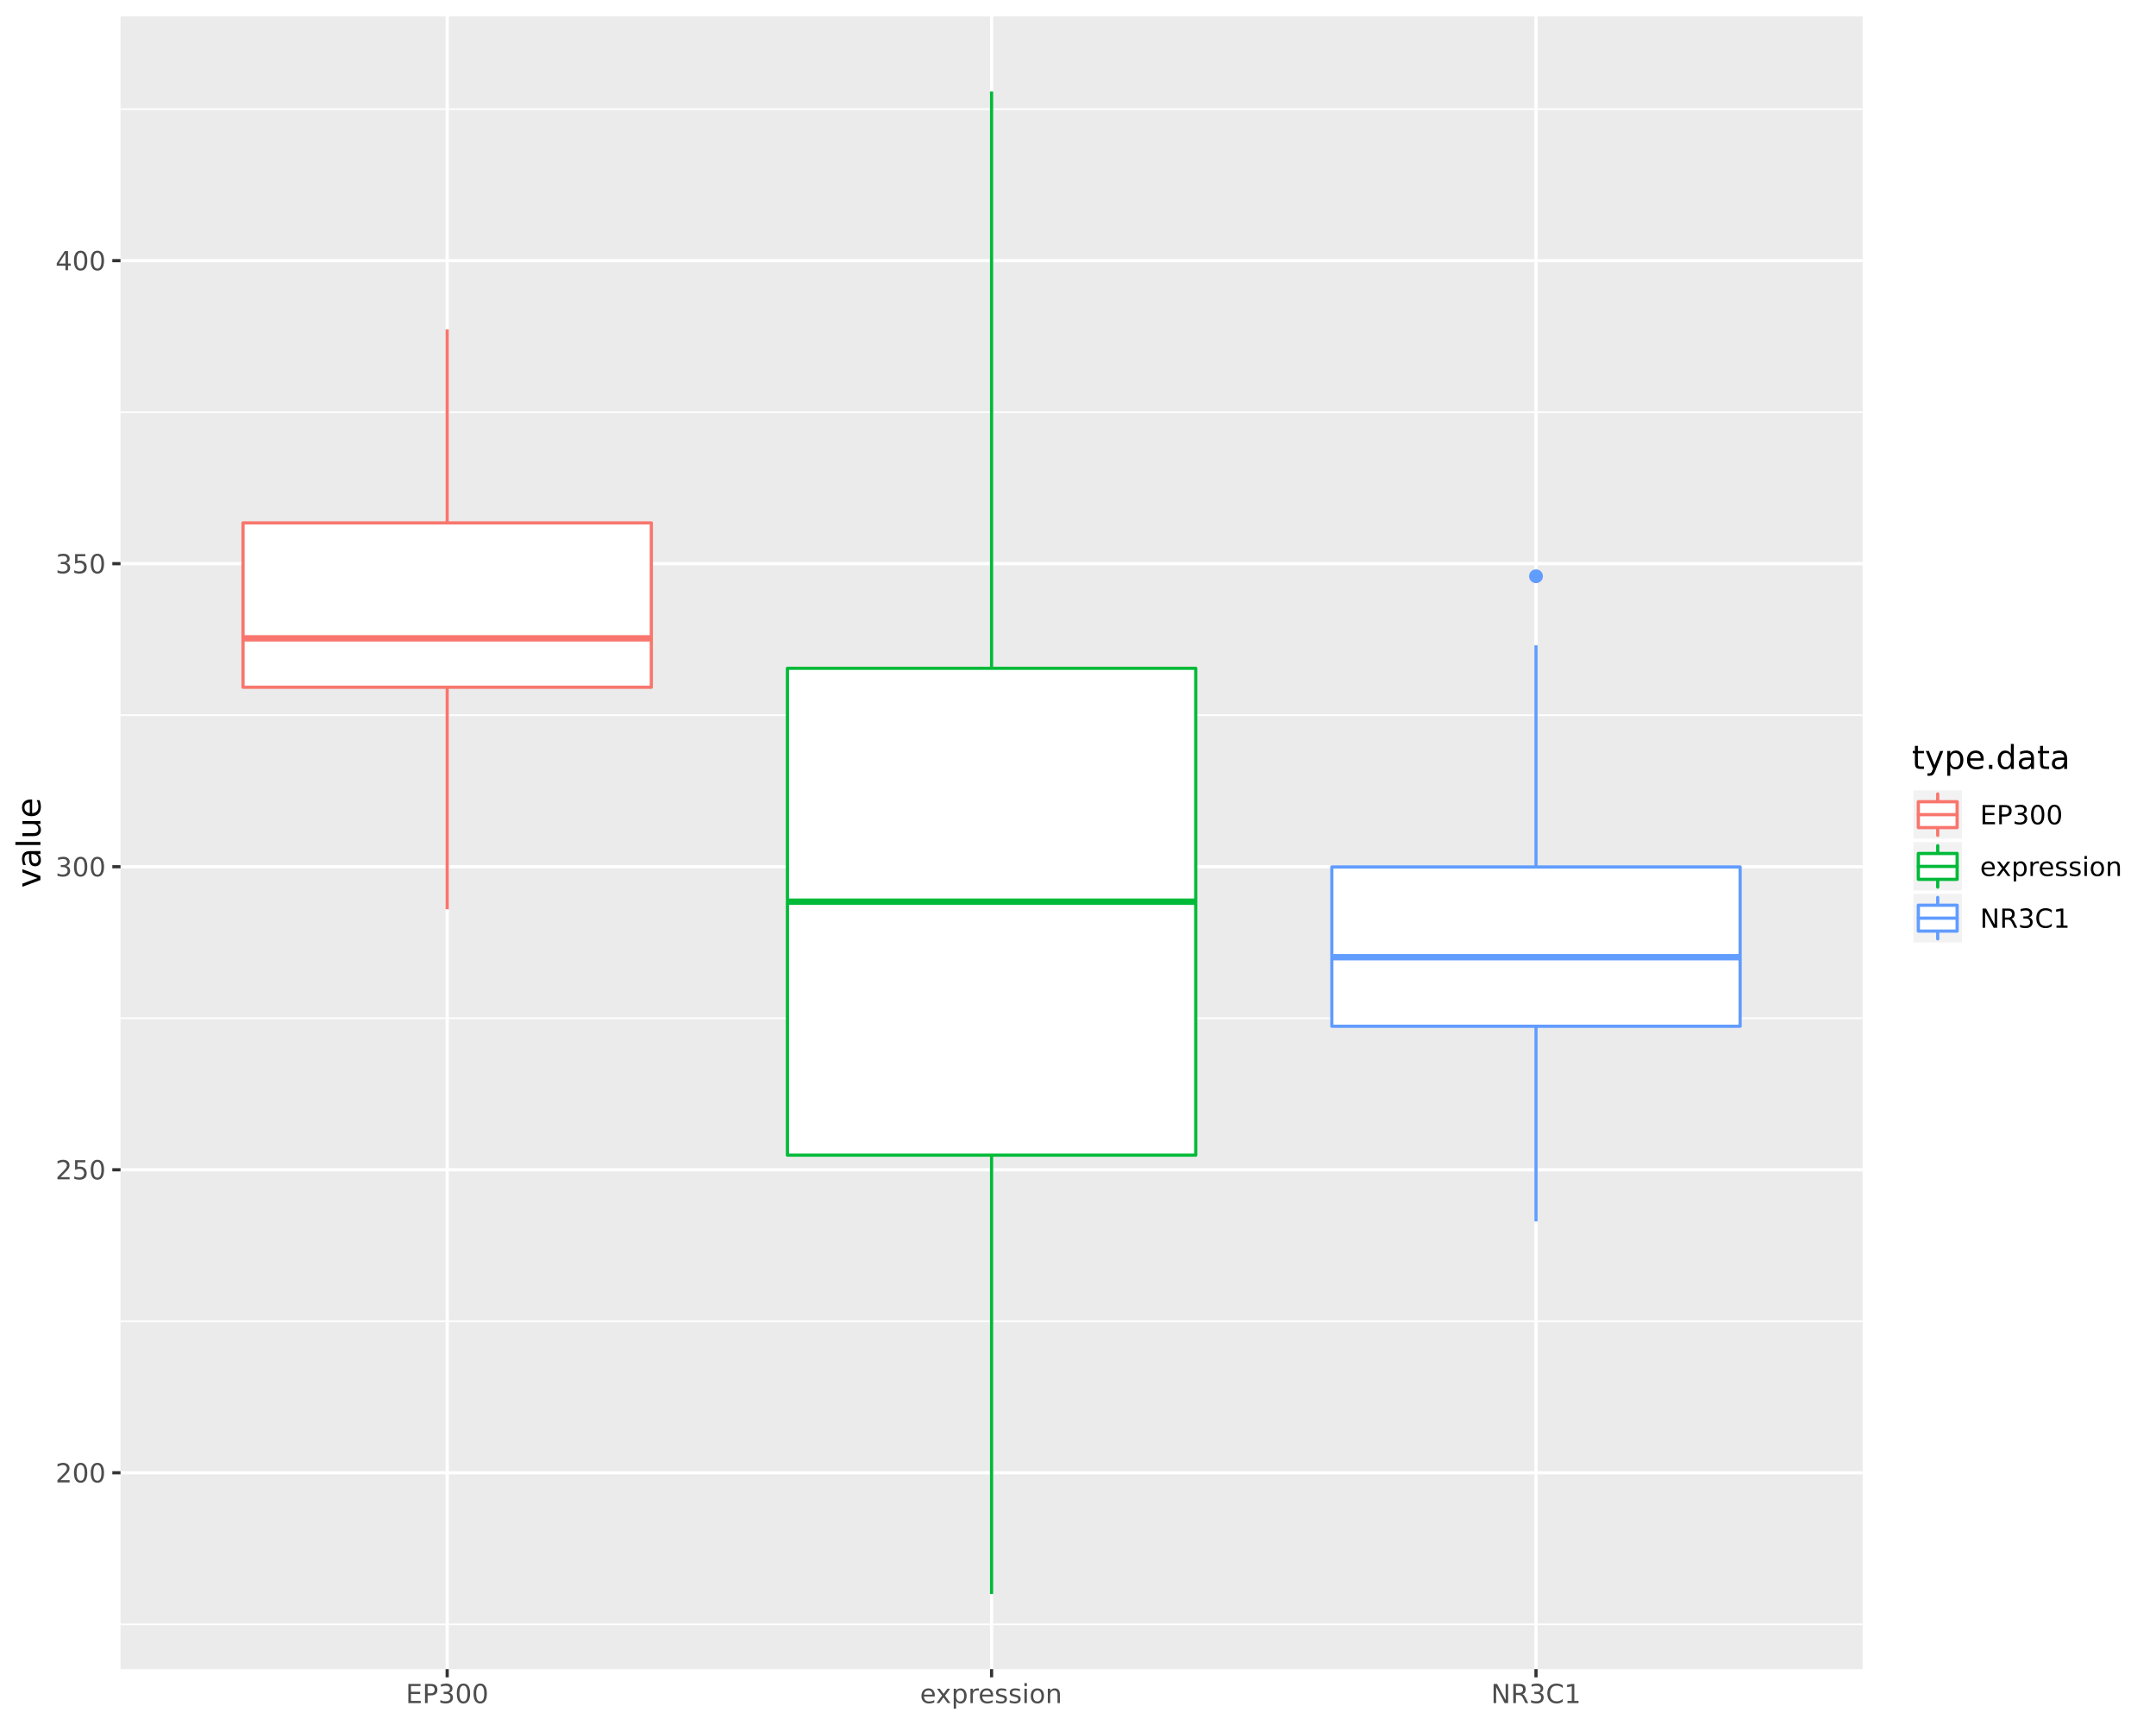
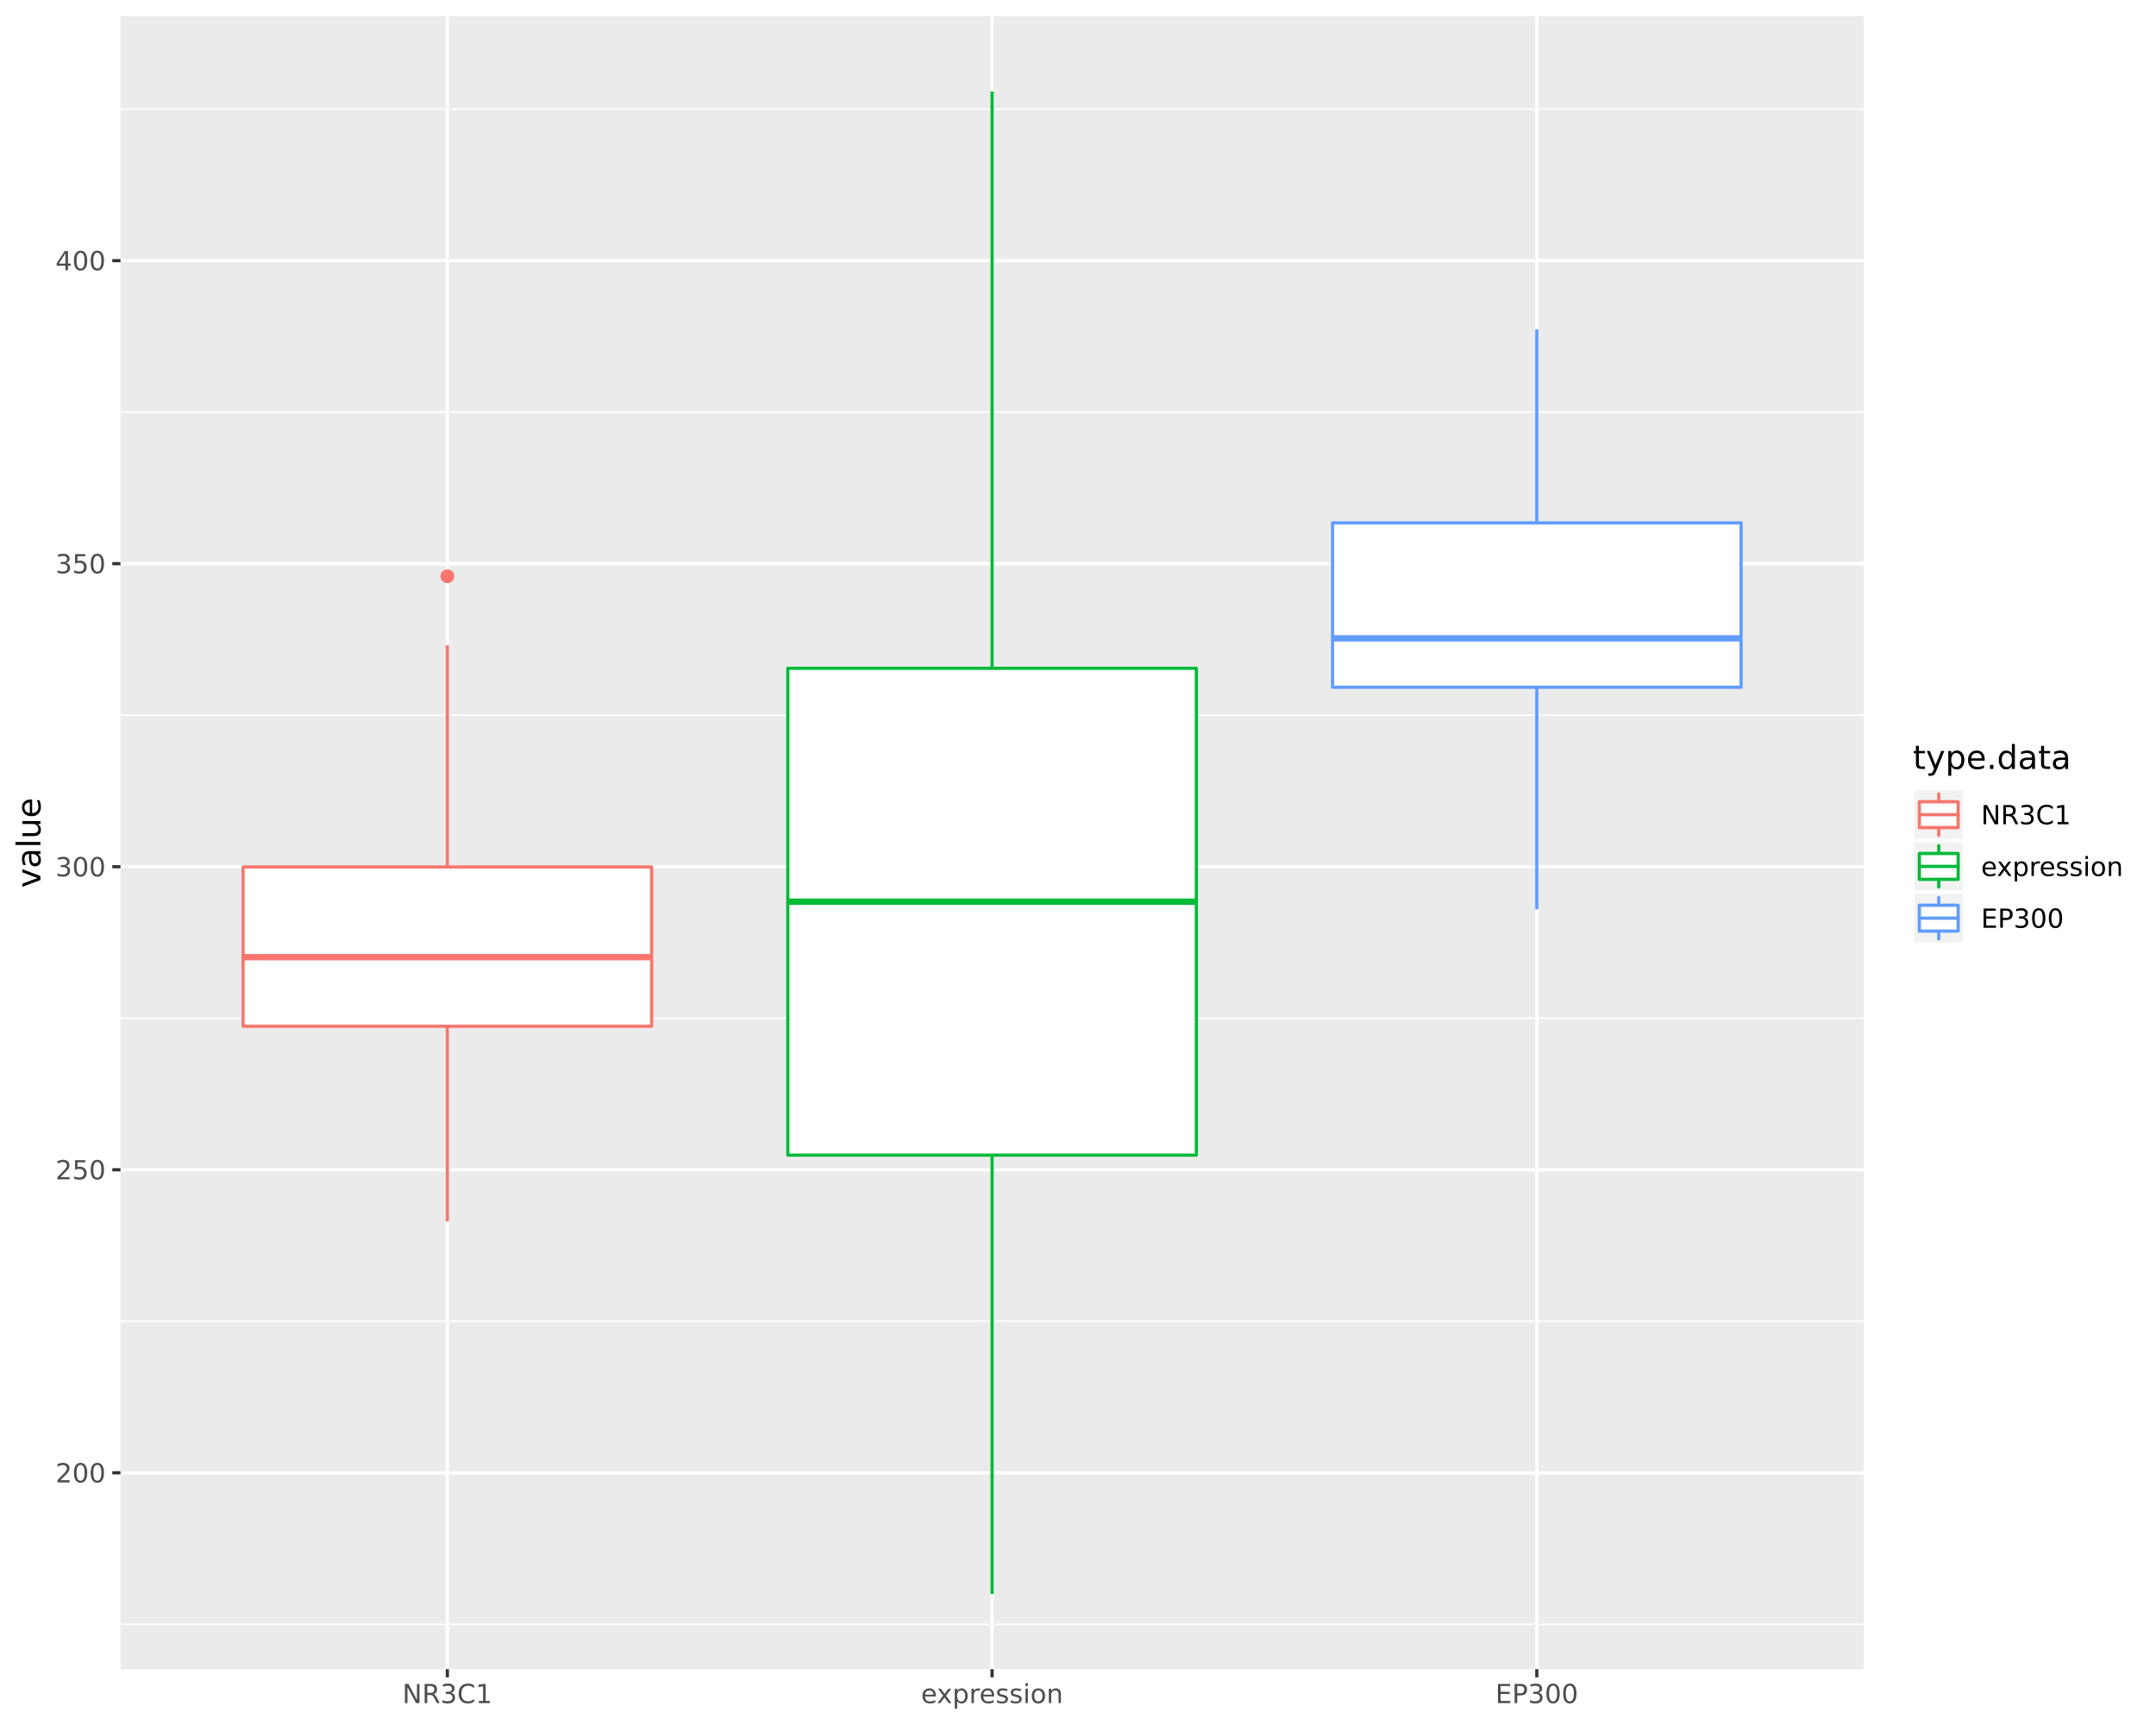
- <svg xmlns="http://www.w3.org/2000/svg" viewBox="0 0 720.00 576.00">
+ <svg xmlns="http://www.w3.org/2000/svg" class="svglite" width="720.00pt" height="576.00pt" viewBox="0 0 720.00 576.00">
  <defs>
    <style type="text/css">
-     line, polyline, polygon, path, rect, circle {
+     .svglite line, .svglite polyline, .svglite polygon, .svglite path, .svglite rect, .svglite circle {
      fill: none;
      stroke: #000000;
      stroke-linecap: round;
      stroke-linejoin: round;
      stroke-miterlimit: 10.00;
    }
  </style>
  </defs>
  <rect width="100%" height="100%" style="stroke: none; fill: #FFFFFF;" />
-   <rect x="0.00" y="0.00" width="720.00" height="576.00" style="stroke-width: 1.07; stroke: #FFFFFF; fill: #FFFFFF;" />
  <defs>
-     <clipPath id="cpNDAuMjV8NjIyLjAzfDU1Ny4zNHw1LjQ4">
-       <rect x="40.25" y="5.48" width="581.77" height="551.86" />
-     </clipPath>
-   </defs>
-   <rect x="40.25" y="5.48" width="581.77" height="551.86" style="stroke-width: 1.07; stroke: none; fill: #EBEBEB;" clip-path="url(#cpNDAuMjV8NjIyLjAzfDU1Ny4zNHw1LjQ4)" />
-   <polyline points="40.25,542.38 622.03,542.38 " style="stroke-width: 0.53; stroke: #FFFFFF; stroke-linecap: butt;" clip-path="url(#cpNDAuMjV8NjIyLjAzfDU1Ny4zNHw1LjQ4)" />
-   <polyline points="40.25,441.19 622.03,441.19 " style="stroke-width: 0.53; stroke: #FFFFFF; stroke-linecap: butt;" clip-path="url(#cpNDAuMjV8NjIyLjAzfDU1Ny4zNHw1LjQ4)" />
-   <polyline points="40.25,340.00 622.03,340.00 " style="stroke-width: 0.53; stroke: #FFFFFF; stroke-linecap: butt;" clip-path="url(#cpNDAuMjV8NjIyLjAzfDU1Ny4zNHw1LjQ4)" />
-   <polyline points="40.25,238.81 622.03,238.81 " style="stroke-width: 0.53; stroke: #FFFFFF; stroke-linecap: butt;" clip-path="url(#cpNDAuMjV8NjIyLjAzfDU1Ny4zNHw1LjQ4)" />
-   <polyline points="40.25,137.63 622.03,137.63 " style="stroke-width: 0.53; stroke: #FFFFFF; stroke-linecap: butt;" clip-path="url(#cpNDAuMjV8NjIyLjAzfDU1Ny4zNHw1LjQ4)" />
-   <polyline points="40.25,36.44 622.03,36.44 " style="stroke-width: 0.53; stroke: #FFFFFF; stroke-linecap: butt;" clip-path="url(#cpNDAuMjV8NjIyLjAzfDU1Ny4zNHw1LjQ4)" />
-   <polyline points="40.25,491.78 622.03,491.78 " style="stroke-width: 1.07; stroke: #FFFFFF; stroke-linecap: butt;" clip-path="url(#cpNDAuMjV8NjIyLjAzfDU1Ny4zNHw1LjQ4)" />
-   <polyline points="40.25,390.60 622.03,390.60 " style="stroke-width: 1.07; stroke: #FFFFFF; stroke-linecap: butt;" clip-path="url(#cpNDAuMjV8NjIyLjAzfDU1Ny4zNHw1LjQ4)" />
-   <polyline points="40.25,289.41 622.03,289.41 " style="stroke-width: 1.07; stroke: #FFFFFF; stroke-linecap: butt;" clip-path="url(#cpNDAuMjV8NjIyLjAzfDU1Ny4zNHw1LjQ4)" />
-   <polyline points="40.25,188.22 622.03,188.22 " style="stroke-width: 1.07; stroke: #FFFFFF; stroke-linecap: butt;" clip-path="url(#cpNDAuMjV8NjIyLjAzfDU1Ny4zNHw1LjQ4)" />
-   <polyline points="40.25,87.03 622.03,87.03 " style="stroke-width: 1.07; stroke: #FFFFFF; stroke-linecap: butt;" clip-path="url(#cpNDAuMjV8NjIyLjAzfDU1Ny4zNHw1LjQ4)" />
-   <polyline points="149.34,557.34 149.34,5.48 " style="stroke-width: 1.07; stroke: #FFFFFF; stroke-linecap: butt;" clip-path="url(#cpNDAuMjV8NjIyLjAzfDU1Ny4zNHw1LjQ4)" />
-   <polyline points="331.14,557.34 331.14,5.48 " style="stroke-width: 1.07; stroke: #FFFFFF; stroke-linecap: butt;" clip-path="url(#cpNDAuMjV8NjIyLjAzfDU1Ny4zNHw1LjQ4)" />
-   <polyline points="512.95,557.34 512.95,5.48 " style="stroke-width: 1.07; stroke: #FFFFFF; stroke-linecap: butt;" clip-path="url(#cpNDAuMjV8NjIyLjAzfDU1Ny4zNHw1LjQ4)" />
-   <line x1="149.34" y1="174.60" x2="149.34" y2="109.98" style="stroke-width: 1.07; stroke: #F8766D; stroke-linecap: butt;" clip-path="url(#cpNDAuMjV8NjIyLjAzfDU1Ny4zNHw1LjQ4)" />
-   <line x1="149.34" y1="229.48" x2="149.34" y2="303.61" style="stroke-width: 1.07; stroke: #F8766D; stroke-linecap: butt;" clip-path="url(#cpNDAuMjV8NjIyLjAzfDU1Ny4zNHw1LjQ4)" />
-   <polygon points="81.16,174.60 81.16,229.48 217.51,229.48 217.51,174.60 81.16,174.60 " style="stroke-width: 1.07; stroke: #F8766D; fill: #FFFFFF;" clip-path="url(#cpNDAuMjV8NjIyLjAzfDU1Ny4zNHw1LjQ4)" />
-   <line x1="81.16" y1="213.14" x2="217.51" y2="213.14" style="stroke-width: 2.13; stroke: #F8766D; stroke-linecap: butt;" clip-path="url(#cpNDAuMjV8NjIyLjAzfDU1Ny4zNHw1LjQ4)" />
-   <line x1="331.14" y1="223.15" x2="331.14" y2="30.56" style="stroke-width: 1.07; stroke: #00BA38; stroke-linecap: butt;" clip-path="url(#cpNDAuMjV8NjIyLjAzfDU1Ny4zNHw1LjQ4)" />
-   <line x1="331.14" y1="385.72" x2="331.14" y2="532.26" style="stroke-width: 1.07; stroke: #00BA38; stroke-linecap: butt;" clip-path="url(#cpNDAuMjV8NjIyLjAzfDU1Ny4zNHw1LjQ4)" />
-   <polygon points="262.96,223.15 262.96,385.72 399.32,385.72 399.32,223.15 262.96,223.15 " style="stroke-width: 1.07; stroke: #00BA38; fill: #FFFFFF;" clip-path="url(#cpNDAuMjV8NjIyLjAzfDU1Ny4zNHw1LjQ4)" />
-   <line x1="262.96" y1="301.09" x2="399.32" y2="301.09" style="stroke-width: 2.13; stroke: #00BA38; stroke-linecap: butt;" clip-path="url(#cpNDAuMjV8NjIyLjAzfDU1Ny4zNHw1LjQ4)" />
-   <circle cx="512.95" cy="192.42" r="1.95" style="stroke-width: 0.71; stroke: #619CFF; fill: #619CFF;" clip-path="url(#cpNDAuMjV8NjIyLjAzfDU1Ny4zNHw1LjQ4)" />
-   <line x1="512.95" y1="289.48" x2="512.95" y2="215.48" style="stroke-width: 1.07; stroke: #619CFF; stroke-linecap: butt;" clip-path="url(#cpNDAuMjV8NjIyLjAzfDU1Ny4zNHw1LjQ4)" />
-   <line x1="512.95" y1="342.68" x2="512.95" y2="407.82" style="stroke-width: 1.07; stroke: #619CFF; stroke-linecap: butt;" clip-path="url(#cpNDAuMjV8NjIyLjAzfDU1Ny4zNHw1LjQ4)" />
-   <polygon points="444.77,289.48 444.77,342.68 581.12,342.68 581.12,289.48 444.77,289.48 " style="stroke-width: 1.07; stroke: #619CFF; fill: #FFFFFF;" clip-path="url(#cpNDAuMjV8NjIyLjAzfDU1Ny4zNHw1LjQ4)" />
-   <line x1="444.77" y1="319.61" x2="581.12" y2="319.61" style="stroke-width: 2.13; stroke: #619CFF; stroke-linecap: butt;" clip-path="url(#cpNDAuMjV8NjIyLjAzfDU1Ny4zNHw1LjQ4)" />
-   <defs>
-     <clipPath id="cpMC4wMHw3MjAuMDB8NTc2LjAwfDAuMDA=">
+     <clipPath id="cpMC4wMHw3MjAuMDB8MC4wMHw1NzYuMDA=">
      <rect x="0.00" y="0.00" width="720.00" height="576.00" />
    </clipPath>
  </defs>
-   <g clip-path="url(#cpMC4wMHw3MjAuMDB8NTc2LjAwfDAuMDA=)">
-     <text x="18.53" y="494.99" style="font-size: 8.80px; fill: #4D4D4D; font-family: DejaVu Sans;" textLength="16.80px" lengthAdjust="spacingAndGlyphs">200</text>
+   <g clip-path="url(#cpMC4wMHw3MjAuMDB8MC4wMHw1NzYuMDA=)">
+     <rect x="0.00" y="0.00" width="720.00" height="576.00" style="stroke-width: 1.07; stroke: #FFFFFF; fill: #FFFFFF;" />
  </g>
-   <g clip-path="url(#cpMC4wMHw3MjAuMDB8NTc2LjAwfDAuMDA=)">
-     <text x="18.53" y="393.80" style="font-size: 8.80px; fill: #4D4D4D; font-family: DejaVu Sans;" textLength="16.80px" lengthAdjust="spacingAndGlyphs">250</text>
+   <defs>
+     <clipPath id="cpNDAuMjR8NjIyLjM3fDUuNDh8NTU3LjM1">
+       <rect x="40.24" y="5.48" width="582.13" height="551.87" />
+     </clipPath>
+   </defs>
+   <g clip-path="url(#cpNDAuMjR8NjIyLjM3fDUuNDh8NTU3LjM1)">
+     <rect x="40.24" y="5.48" width="582.13" height="551.87" style="stroke-width: 1.07; stroke: none; fill: #EBEBEB;" />
+     <polyline points="40.24,542.38 622.37,542.38 " style="stroke-width: 0.53; stroke: #FFFFFF; stroke-linecap: butt;" />
+     <polyline points="40.24,441.19 622.37,441.19 " style="stroke-width: 0.53; stroke: #FFFFFF; stroke-linecap: butt;" />
+     <polyline points="40.24,340.00 622.37,340.00 " style="stroke-width: 0.53; stroke: #FFFFFF; stroke-linecap: butt;" />
+     <polyline points="40.24,238.82 622.37,238.82 " style="stroke-width: 0.53; stroke: #FFFFFF; stroke-linecap: butt;" />
+     <polyline points="40.24,137.63 622.37,137.63 " style="stroke-width: 0.53; stroke: #FFFFFF; stroke-linecap: butt;" />
+     <polyline points="40.24,36.44 622.37,36.44 " style="stroke-width: 0.53; stroke: #FFFFFF; stroke-linecap: butt;" />
+     <polyline points="40.24,491.79 622.37,491.79 " style="stroke-width: 1.07; stroke: #FFFFFF; stroke-linecap: butt;" />
+     <polyline points="40.24,390.60 622.37,390.60 " style="stroke-width: 1.07; stroke: #FFFFFF; stroke-linecap: butt;" />
+     <polyline points="40.24,289.41 622.37,289.41 " style="stroke-width: 1.07; stroke: #FFFFFF; stroke-linecap: butt;" />
+     <polyline points="40.24,188.22 622.37,188.22 " style="stroke-width: 1.07; stroke: #FFFFFF; stroke-linecap: butt;" />
+     <polyline points="40.24,87.03 622.37,87.03 " style="stroke-width: 1.07; stroke: #FFFFFF; stroke-linecap: butt;" />
+     <polyline points="149.39,557.35 149.39,5.48 " style="stroke-width: 1.07; stroke: #FFFFFF; stroke-linecap: butt;" />
+     <polyline points="331.31,557.35 331.31,5.48 " style="stroke-width: 1.07; stroke: #FFFFFF; stroke-linecap: butt;" />
+     <polyline points="513.22,557.35 513.22,5.48 " style="stroke-width: 1.07; stroke: #FFFFFF; stroke-linecap: butt;" />
+     <circle cx="149.39" cy="192.42" r="1.95" style="stroke-width: 0.71; stroke: #F8766D; fill: #F8766D;" />
+     <line x1="149.39" y1="289.48" x2="149.39" y2="215.48" style="stroke-width: 1.07; stroke: #F8766D; stroke-linecap: butt;" />
+     <line x1="149.39" y1="342.68" x2="149.39" y2="407.82" style="stroke-width: 1.07; stroke: #F8766D; stroke-linecap: butt;" />
+     <polygon points="81.18,289.48 81.18,342.68 217.61,342.68 217.61,289.48 81.18,289.48 " style="stroke-width: 1.07; stroke: #F8766D; fill: #FFFFFF;" />
+     <line x1="81.18" y1="319.61" x2="217.61" y2="319.61" style="stroke-width: 2.13; stroke: #F8766D; stroke-linecap: butt;" />
+     <line x1="331.31" y1="223.15" x2="331.31" y2="30.56" style="stroke-width: 1.07; stroke: #00BA38; stroke-linecap: butt;" />
+     <line x1="331.31" y1="385.72" x2="331.31" y2="532.26" style="stroke-width: 1.07; stroke: #00BA38; stroke-linecap: butt;" />
+     <polygon points="263.09,223.15 263.09,385.72 399.53,385.72 399.53,223.15 263.09,223.15 " style="stroke-width: 1.07; stroke: #00BA38; fill: #FFFFFF;" />
+     <line x1="263.09" y1="301.09" x2="399.53" y2="301.09" style="stroke-width: 2.13; stroke: #00BA38; stroke-linecap: butt;" />
+     <line x1="513.22" y1="174.60" x2="513.22" y2="109.99" style="stroke-width: 1.07; stroke: #619CFF; stroke-linecap: butt;" />
+     <line x1="513.22" y1="229.48" x2="513.22" y2="303.61" style="stroke-width: 1.07; stroke: #619CFF; stroke-linecap: butt;" />
+     <polygon points="445.01,174.60 445.01,229.48 581.44,229.48 581.44,174.60 445.01,174.60 " style="stroke-width: 1.07; stroke: #619CFF; fill: #FFFFFF;" />
+     <line x1="445.01" y1="213.14" x2="581.44" y2="213.14" style="stroke-width: 2.13; stroke: #619CFF; stroke-linecap: butt;" />
  </g>
-   <g clip-path="url(#cpMC4wMHw3MjAuMDB8NTc2LjAwfDAuMDA=)">
-     <text x="18.53" y="292.62" style="font-size: 8.80px; fill: #4D4D4D; font-family: DejaVu Sans;" textLength="16.80px" lengthAdjust="spacingAndGlyphs">300</text>
-   </g>
-   <g clip-path="url(#cpMC4wMHw3MjAuMDB8NTc2LjAwfDAuMDA=)">
-     <text x="18.53" y="191.43" style="font-size: 8.80px; fill: #4D4D4D; font-family: DejaVu Sans;" textLength="16.80px" lengthAdjust="spacingAndGlyphs">350</text>
-   </g>
-   <g clip-path="url(#cpMC4wMHw3MjAuMDB8NTc2LjAwfDAuMDA=)">
-     <text x="18.53" y="90.24" style="font-size: 8.80px; fill: #4D4D4D; font-family: DejaVu Sans;" textLength="16.80px" lengthAdjust="spacingAndGlyphs">400</text>
-   </g>
-   <polyline points="37.51,491.78 40.25,491.78 " style="stroke-width: 1.07; stroke: #333333; stroke-linecap: butt;" clip-path="url(#cpMC4wMHw3MjAuMDB8NTc2LjAwfDAuMDA=)" />
-   <polyline points="37.51,390.60 40.25,390.60 " style="stroke-width: 1.07; stroke: #333333; stroke-linecap: butt;" clip-path="url(#cpMC4wMHw3MjAuMDB8NTc2LjAwfDAuMDA=)" />
-   <polyline points="37.51,289.41 40.25,289.41 " style="stroke-width: 1.07; stroke: #333333; stroke-linecap: butt;" clip-path="url(#cpMC4wMHw3MjAuMDB8NTc2LjAwfDAuMDA=)" />
-   <polyline points="37.51,188.22 40.25,188.22 " style="stroke-width: 1.07; stroke: #333333; stroke-linecap: butt;" clip-path="url(#cpMC4wMHw3MjAuMDB8NTc2LjAwfDAuMDA=)" />
-   <polyline points="37.51,87.03 40.25,87.03 " style="stroke-width: 1.07; stroke: #333333; stroke-linecap: butt;" clip-path="url(#cpMC4wMHw3MjAuMDB8NTc2LjAwfDAuMDA=)" />
-   <polyline points="149.34,560.08 149.34,557.34 " style="stroke-width: 1.07; stroke: #333333; stroke-linecap: butt;" clip-path="url(#cpMC4wMHw3MjAuMDB8NTc2LjAwfDAuMDA=)" />
-   <polyline points="331.14,560.08 331.14,557.34 " style="stroke-width: 1.07; stroke: #333333; stroke-linecap: butt;" clip-path="url(#cpMC4wMHw3MjAuMDB8NTc2LjAwfDAuMDA=)" />
-   <polyline points="512.95,560.08 512.95,557.34 " style="stroke-width: 1.07; stroke: #333333; stroke-linecap: butt;" clip-path="url(#cpMC4wMHw3MjAuMDB8NTc2LjAwfDAuMDA=)" />
-   <g clip-path="url(#cpMC4wMHw3MjAuMDB8NTc2LjAwfDAuMDA=)">
-     <text x="135.51" y="568.69" style="font-size: 8.80px; fill: #4D4D4D; font-family: DejaVu Sans;" textLength="27.66px" lengthAdjust="spacingAndGlyphs">EP300</text>
-   </g>
-   <g clip-path="url(#cpMC4wMHw3MjAuMDB8NTc2LjAwfDAuMDA=)">
-     <text x="307.23" y="568.69" style="font-size: 8.80px; fill: #4D4D4D; font-family: DejaVu Sans;" textLength="47.82px" lengthAdjust="spacingAndGlyphs">expression</text>
-   </g>
-   <g clip-path="url(#cpMC4wMHw3MjAuMDB8NTc2LjAwfDAuMDA=)">
-     <text x="497.93" y="568.69" style="font-size: 8.80px; fill: #4D4D4D; font-family: DejaVu Sans;" textLength="30.04px" lengthAdjust="spacingAndGlyphs">NR3C1</text>
-   </g>
-   <g clip-path="url(#cpMC4wMHw3MjAuMDB8NTc2LjAwfDAuMDA=)">
-     <text transform="translate(13.50,296.43) rotate(-90)" style="font-size: 11.00px; font-family: DejaVu Sans;" textLength="30.05px" lengthAdjust="spacingAndGlyphs">value</text>
-   </g>
-   <rect x="632.99" y="242.12" width="81.53" height="78.59" style="stroke-width: 1.07; stroke: none; fill: #FFFFFF;" clip-path="url(#cpMC4wMHw3MjAuMDB8NTc2LjAwfDAuMDA=)" />
-   <g clip-path="url(#cpMC4wMHw3MjAuMDB8NTc2LjAwfDAuMDA=)">
-     <text x="638.47" y="256.76" style="font-size: 11.00px; font-family: DejaVu Sans;" textLength="52.85px" lengthAdjust="spacingAndGlyphs">type.data</text>
-   </g>
-   <rect x="638.47" y="263.38" width="17.28" height="17.28" style="stroke-width: 1.07; stroke: #FFFFFF; fill: #F2F2F2;" clip-path="url(#cpMC4wMHw3MjAuMDB8NTc2LjAwfDAuMDA=)" />
-   <polyline points="647.11,278.94 647.11,276.34 " style="stroke-width: 1.07; stroke: #F8766D;" clip-path="url(#cpMC4wMHw3MjAuMDB8NTc2LjAwfDAuMDA=)" />
-   <polyline points="647.11,267.70 647.11,265.11 " style="stroke-width: 1.07; stroke: #F8766D;" clip-path="url(#cpMC4wMHw3MjAuMDB8NTc2LjAwfDAuMDA=)" />
-   <rect x="640.63" y="267.70" width="12.96" height="8.64" style="stroke-width: 1.07; stroke: #F8766D; fill: #FFFFFF;" clip-path="url(#cpMC4wMHw3MjAuMDB8NTc2LjAwfDAuMDA=)" />
-   <polyline points="640.63,272.02 653.59,272.02 " style="stroke-width: 1.07; stroke: #F8766D;" clip-path="url(#cpMC4wMHw3MjAuMDB8NTc2LjAwfDAuMDA=)" />
-   <rect x="638.47" y="280.66" width="17.28" height="17.28" style="stroke-width: 1.07; stroke: #FFFFFF; fill: #F2F2F2;" clip-path="url(#cpMC4wMHw3MjAuMDB8NTc2LjAwfDAuMDA=)" />
-   <polyline points="647.11,296.22 647.11,293.62 " style="stroke-width: 1.07; stroke: #00BA38;" clip-path="url(#cpMC4wMHw3MjAuMDB8NTc2LjAwfDAuMDA=)" />
-   <polyline points="647.11,284.98 647.11,282.39 " style="stroke-width: 1.07; stroke: #00BA38;" clip-path="url(#cpMC4wMHw3MjAuMDB8NTc2LjAwfDAuMDA=)" />
-   <rect x="640.63" y="284.98" width="12.96" height="8.64" style="stroke-width: 1.07; stroke: #00BA38; fill: #FFFFFF;" clip-path="url(#cpMC4wMHw3MjAuMDB8NTc2LjAwfDAuMDA=)" />
-   <polyline points="640.63,289.30 653.59,289.30 " style="stroke-width: 1.07; stroke: #00BA38;" clip-path="url(#cpMC4wMHw3MjAuMDB8NTc2LjAwfDAuMDA=)" />
-   <rect x="638.47" y="297.94" width="17.28" height="17.28" style="stroke-width: 1.07; stroke: #FFFFFF; fill: #F2F2F2;" clip-path="url(#cpMC4wMHw3MjAuMDB8NTc2LjAwfDAuMDA=)" />
-   <polyline points="647.11,313.50 647.11,310.90 " style="stroke-width: 1.07; stroke: #619CFF;" clip-path="url(#cpMC4wMHw3MjAuMDB8NTc2LjAwfDAuMDA=)" />
-   <polyline points="647.11,302.26 647.11,299.67 " style="stroke-width: 1.07; stroke: #619CFF;" clip-path="url(#cpMC4wMHw3MjAuMDB8NTc2LjAwfDAuMDA=)" />
-   <rect x="640.63" y="302.26" width="12.96" height="8.64" style="stroke-width: 1.07; stroke: #619CFF; fill: #FFFFFF;" clip-path="url(#cpMC4wMHw3MjAuMDB8NTc2LjAwfDAuMDA=)" />
-   <polyline points="640.63,306.58 653.59,306.58 " style="stroke-width: 1.07; stroke: #619CFF;" clip-path="url(#cpMC4wMHw3MjAuMDB8NTc2LjAwfDAuMDA=)" />
-   <g clip-path="url(#cpMC4wMHw3MjAuMDB8NTc2LjAwfDAuMDA=)">
-     <text x="661.23" y="275.23" style="font-size: 8.80px; font-family: DejaVu Sans;" textLength="27.66px" lengthAdjust="spacingAndGlyphs">EP300</text>
-   </g>
-   <g clip-path="url(#cpMC4wMHw3MjAuMDB8NTc2LjAwfDAuMDA=)">
-     <text x="661.23" y="292.51" style="font-size: 8.80px; font-family: DejaVu Sans;" textLength="47.82px" lengthAdjust="spacingAndGlyphs">expression</text>
-   </g>
-   <g clip-path="url(#cpMC4wMHw3MjAuMDB8NTc2LjAwfDAuMDA=)">
-     <text x="661.23" y="309.79" style="font-size: 8.80px; font-family: DejaVu Sans;" textLength="30.04px" lengthAdjust="spacingAndGlyphs">NR3C1</text>
+   <g clip-path="url(#cpMC4wMHw3MjAuMDB8MC4wMHw1NzYuMDA=)">
+     <text x="35.31" y="494.99" text-anchor="end" style="font-size: 8.80px; fill: #4D4D4D; font-family: DejaVu Sans;" textLength="16.78px" lengthAdjust="spacingAndGlyphs">200</text>
+     <text x="35.31" y="393.80" text-anchor="end" style="font-size: 8.80px; fill: #4D4D4D; font-family: DejaVu Sans;" textLength="16.78px" lengthAdjust="spacingAndGlyphs">250</text>
+     <text x="35.31" y="292.62" text-anchor="end" style="font-size: 8.80px; fill: #4D4D4D; font-family: DejaVu Sans;" textLength="16.78px" lengthAdjust="spacingAndGlyphs">300</text>
+     <text x="35.31" y="191.43" text-anchor="end" style="font-size: 8.80px; fill: #4D4D4D; font-family: DejaVu Sans;" textLength="16.78px" lengthAdjust="spacingAndGlyphs">350</text>
+     <text x="35.31" y="90.24" text-anchor="end" style="font-size: 8.80px; fill: #4D4D4D; font-family: DejaVu Sans;" textLength="16.78px" lengthAdjust="spacingAndGlyphs">400</text>
+     <polyline points="37.50,491.79 40.24,491.79 " style="stroke-width: 1.07; stroke: #333333; stroke-linecap: butt;" />
+     <polyline points="37.50,390.60 40.24,390.60 " style="stroke-width: 1.07; stroke: #333333; stroke-linecap: butt;" />
+     <polyline points="37.50,289.41 40.24,289.41 " style="stroke-width: 1.07; stroke: #333333; stroke-linecap: butt;" />
+     <polyline points="37.50,188.22 40.24,188.22 " style="stroke-width: 1.07; stroke: #333333; stroke-linecap: butt;" />
+     <polyline points="37.50,87.03 40.24,87.03 " style="stroke-width: 1.07; stroke: #333333; stroke-linecap: butt;" />
+     <polyline points="149.39,560.08 149.39,557.35 " style="stroke-width: 1.07; stroke: #333333; stroke-linecap: butt;" />
+     <polyline points="331.31,560.08 331.31,557.35 " style="stroke-width: 1.07; stroke: #333333; stroke-linecap: butt;" />
+     <polyline points="513.22,560.08 513.22,557.35 " style="stroke-width: 1.07; stroke: #333333; stroke-linecap: butt;" />
+     <text x="149.39" y="568.69" text-anchor="middle" style="font-size: 8.80px; fill: #4D4D4D; font-family: DejaVu Sans;" textLength="30.02px" lengthAdjust="spacingAndGlyphs">NR3C1</text>
+     <text x="331.31" y="568.69" text-anchor="middle" style="font-size: 8.80px; fill: #4D4D4D; font-family: DejaVu Sans;" textLength="47.47px" lengthAdjust="spacingAndGlyphs">expression</text>
+     <text x="513.22" y="568.69" text-anchor="middle" style="font-size: 8.80px; fill: #4D4D4D; font-family: DejaVu Sans;" textLength="27.65px" lengthAdjust="spacingAndGlyphs">EP300</text>
+     <text transform="translate(13.50,281.41) rotate(-90)" text-anchor="middle" style="font-size: 11.00px; font-family: DejaVu Sans;" textLength="30.05px" lengthAdjust="spacingAndGlyphs">value</text>
+     <rect x="633.33" y="242.12" width="81.19" height="78.59" style="stroke-width: 1.07; stroke: none; fill: #FFFFFF;" />
+     <text x="638.81" y="256.76" style="font-size: 11.00px; font-family: DejaVu Sans;" textLength="52.85px" lengthAdjust="spacingAndGlyphs">type.data</text>
+     <rect x="638.81" y="263.39" width="17.28" height="17.28" style="stroke-width: 1.07; stroke: #FFFFFF; fill: #F2F2F2;" />
+     <polyline points="647.45,278.94 647.45,276.35 " style="stroke-width: 1.07; stroke: #F8766D;" />
+     <polyline points="647.45,267.71 647.45,265.12 " style="stroke-width: 1.07; stroke: #F8766D;" />
+     <rect x="640.97" y="267.71" width="12.96" height="8.64" style="stroke-width: 1.07; stroke: #F8766D; fill: #FFFFFF;" />
+     <polyline points="640.97,272.03 653.93,272.03 " style="stroke-width: 1.07; stroke: #F8766D;" />
+     <rect x="638.81" y="280.67" width="17.28" height="17.28" style="stroke-width: 1.07; stroke: #FFFFFF; fill: #F2F2F2;" />
+     <polyline points="647.45,296.22 647.45,293.63 " style="stroke-width: 1.07; stroke: #00BA38;" />
+     <polyline points="647.45,284.99 647.45,282.40 " style="stroke-width: 1.07; stroke: #00BA38;" />
+     <rect x="640.97" y="284.99" width="12.96" height="8.64" style="stroke-width: 1.07; stroke: #00BA38; fill: #FFFFFF;" />
+     <polyline points="640.97,289.31 653.93,289.31 " style="stroke-width: 1.07; stroke: #00BA38;" />
+     <rect x="638.81" y="297.95" width="17.28" height="17.28" style="stroke-width: 1.07; stroke: #FFFFFF; fill: #F2F2F2;" />
+     <polyline points="647.45,313.50 647.45,310.91 " style="stroke-width: 1.07; stroke: #619CFF;" />
+     <polyline points="647.45,302.27 647.45,299.68 " style="stroke-width: 1.07; stroke: #619CFF;" />
+     <rect x="640.97" y="302.27" width="12.96" height="8.64" style="stroke-width: 1.07; stroke: #619CFF; fill: #FFFFFF;" />
+     <polyline points="640.97,306.59 653.93,306.59 " style="stroke-width: 1.07; stroke: #619CFF;" />
+     <text x="661.57" y="275.23" style="font-size: 8.80px; font-family: DejaVu Sans;" textLength="30.02px" lengthAdjust="spacingAndGlyphs">NR3C1</text>
+     <text x="661.57" y="292.51" style="font-size: 8.80px; font-family: DejaVu Sans;" textLength="47.47px" lengthAdjust="spacingAndGlyphs">expression</text>
+     <text x="661.57" y="309.79" style="font-size: 8.80px; font-family: DejaVu Sans;" textLength="27.65px" lengthAdjust="spacingAndGlyphs">EP300</text>
  </g>
</svg>
